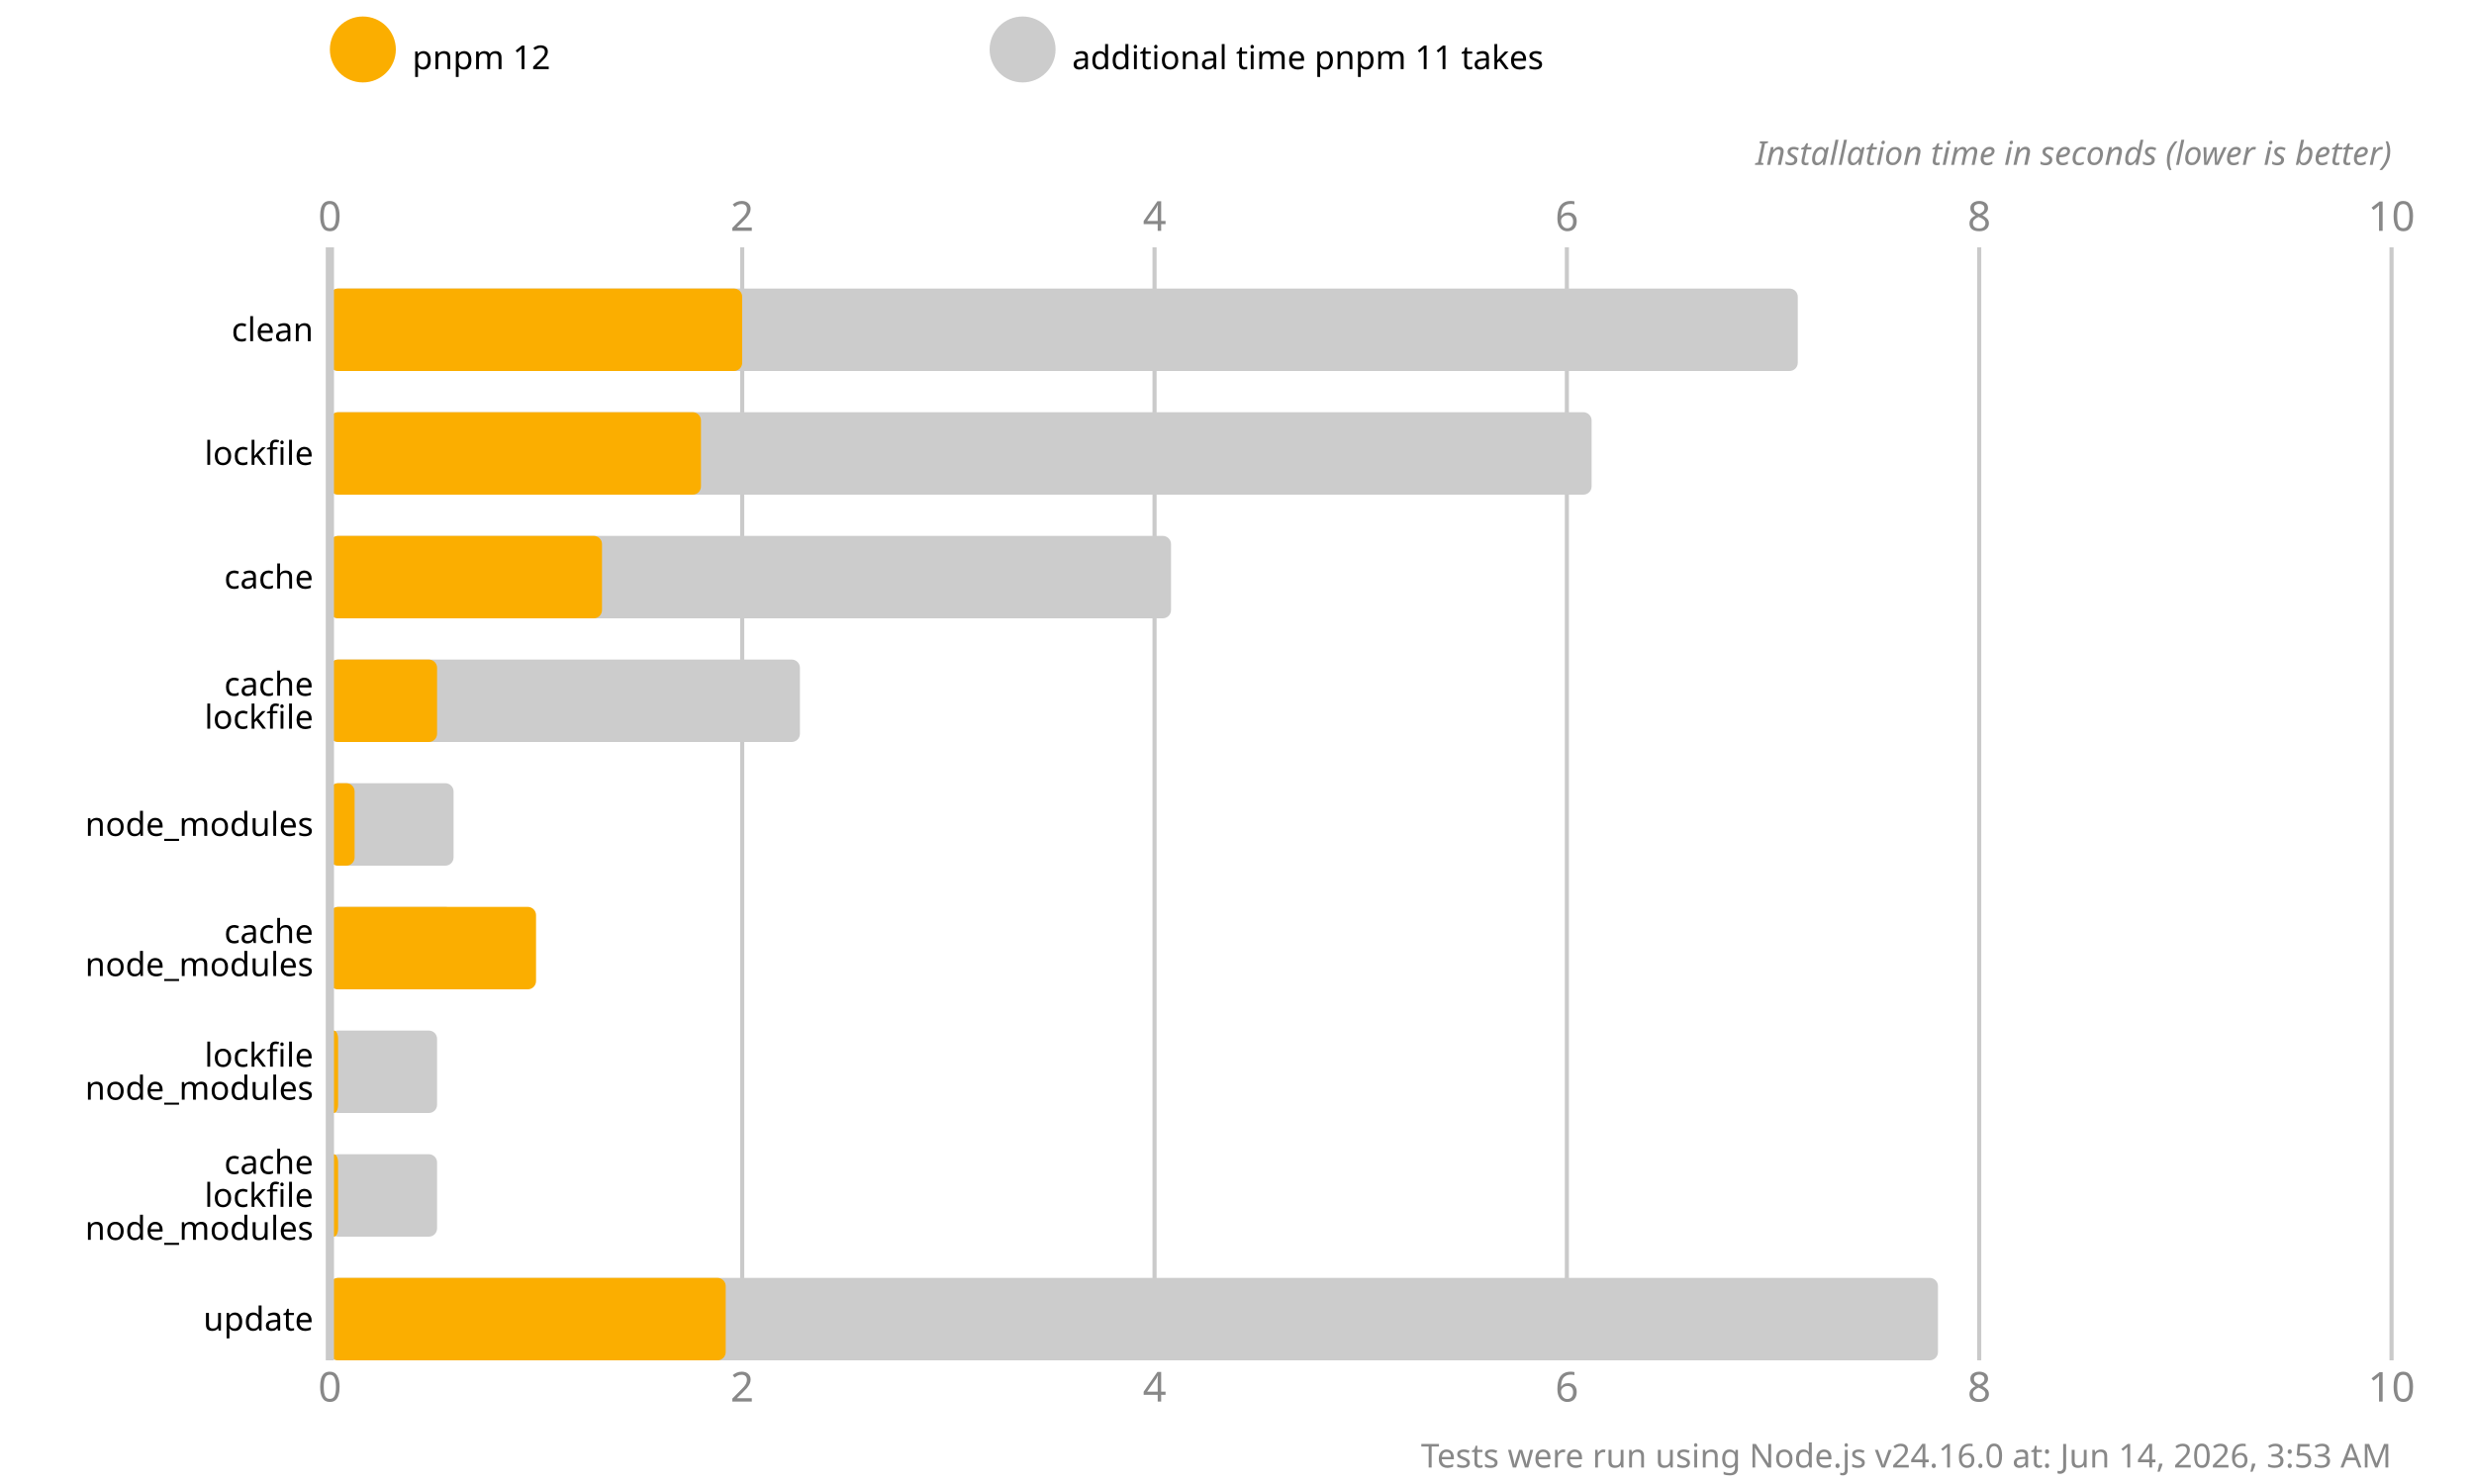
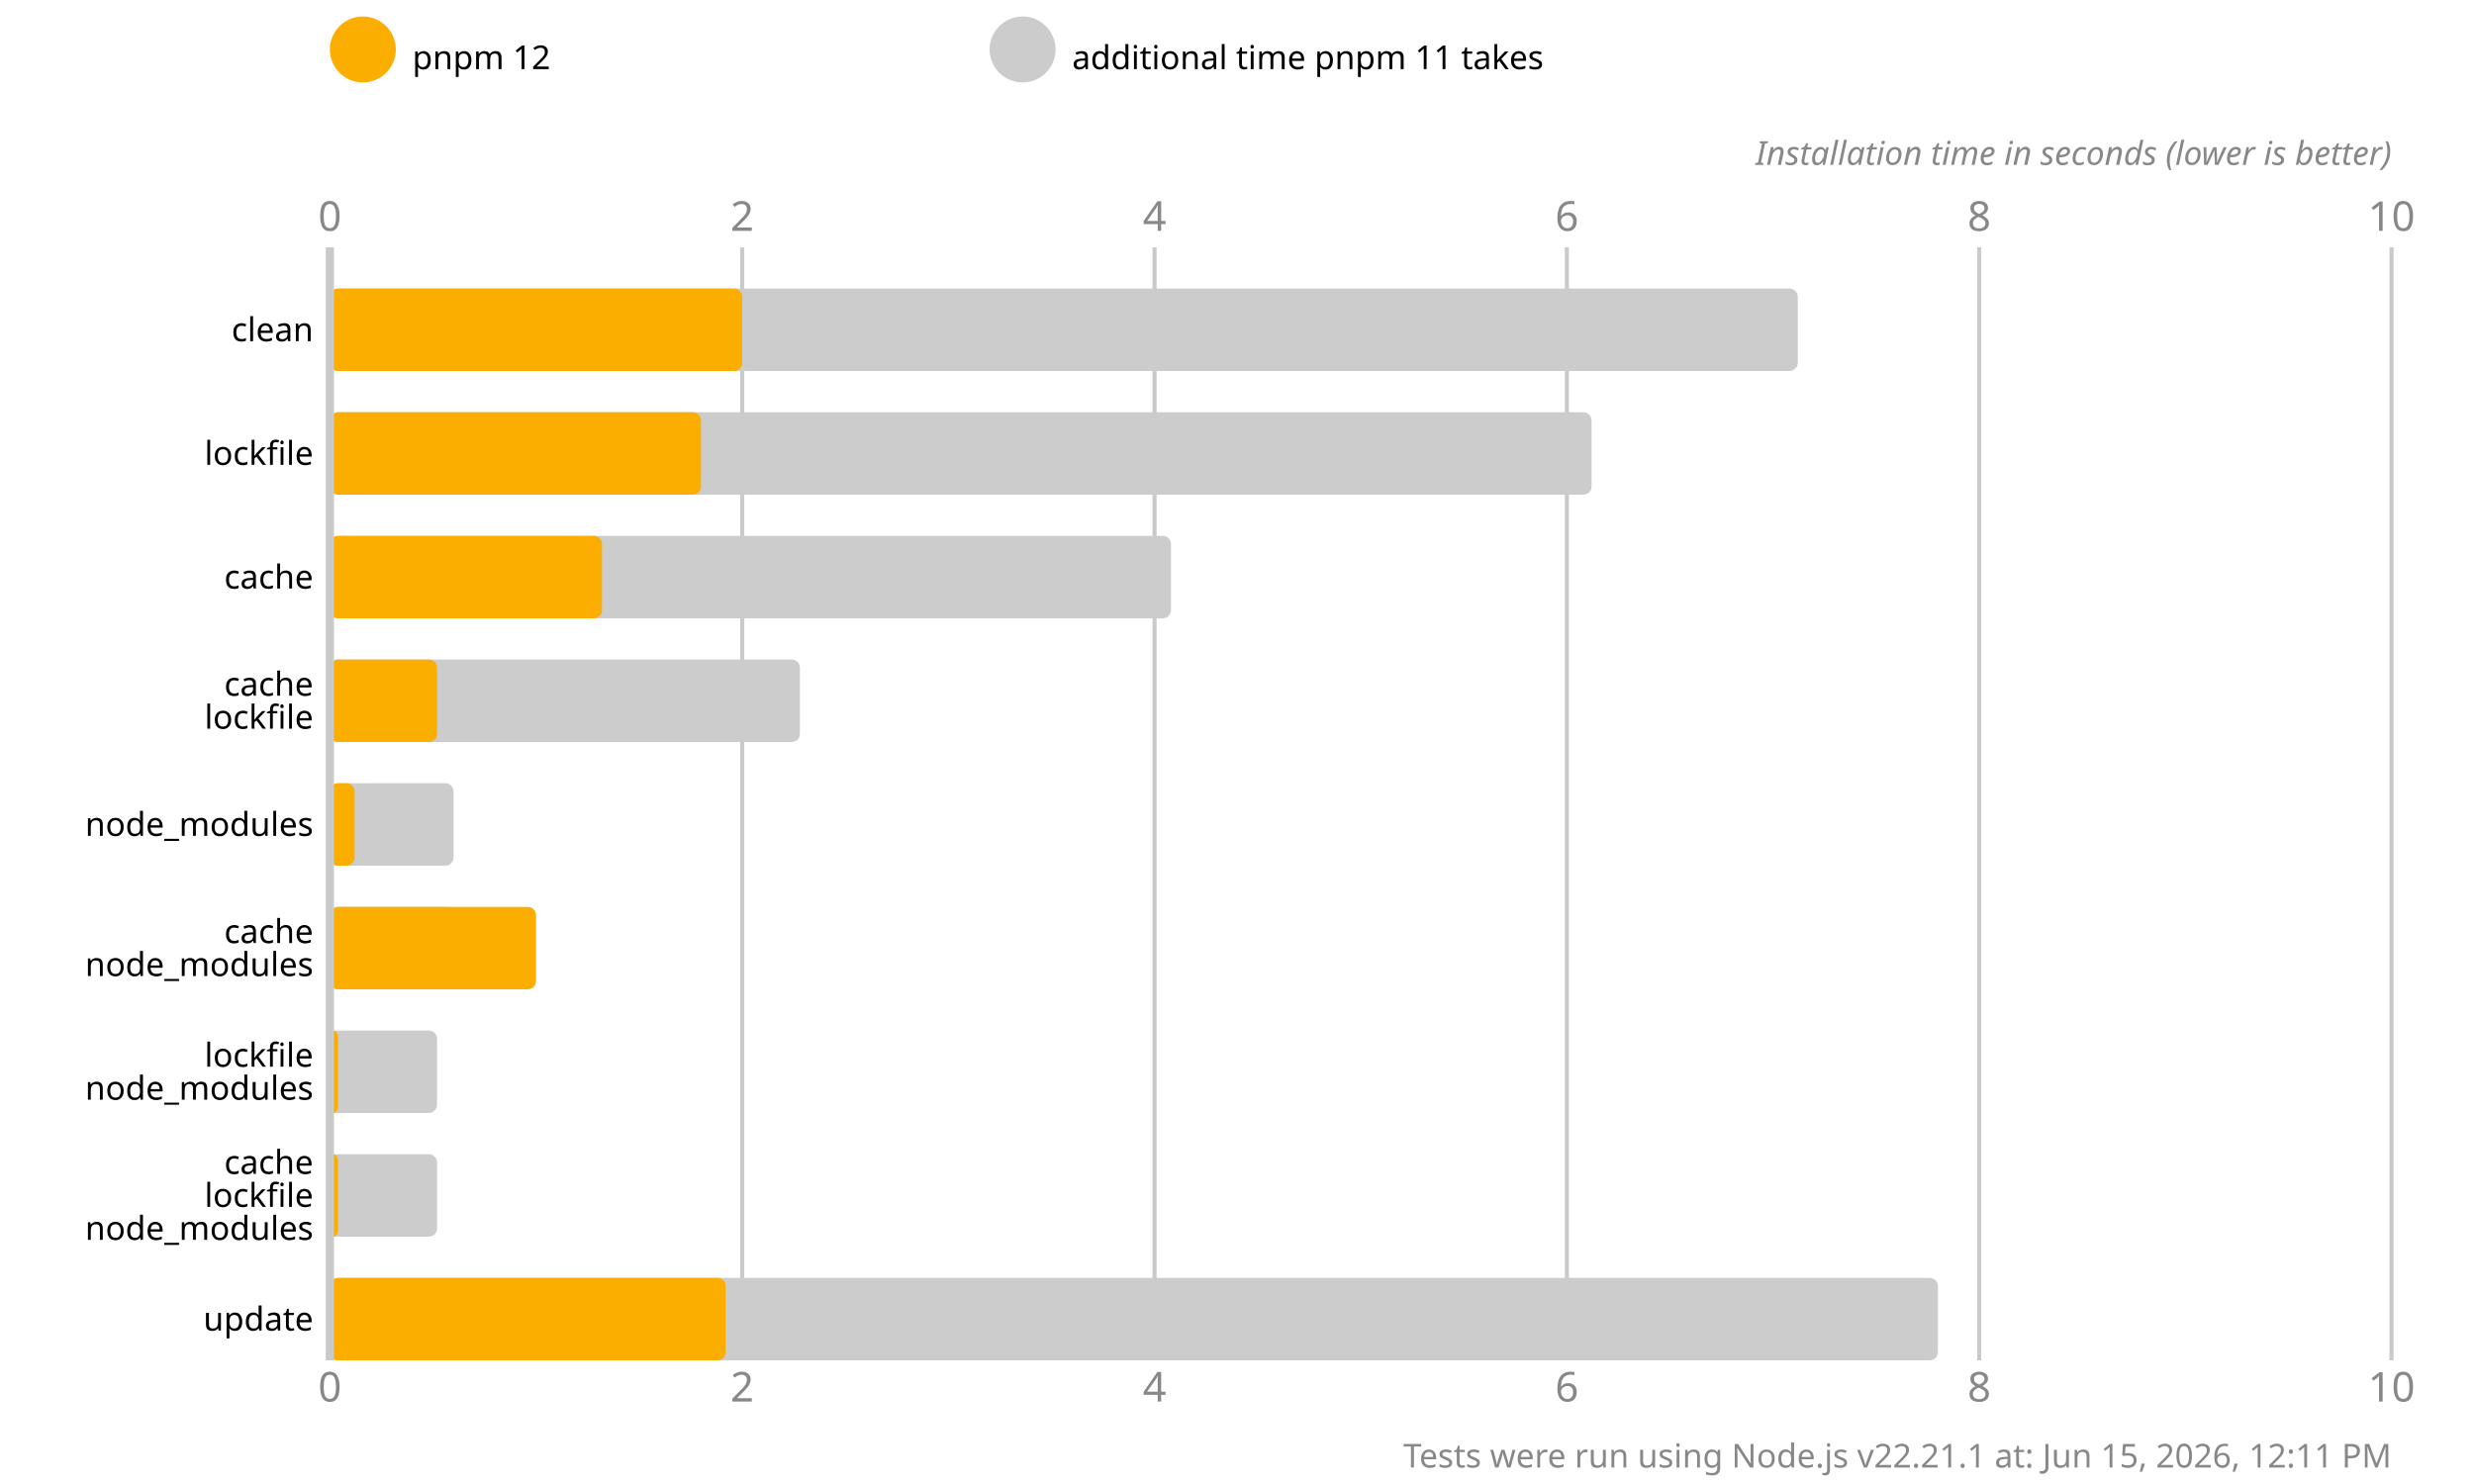
<svg xmlns="http://www.w3.org/2000/svg" version="1.1" viewBox="0 0 300 180">
  <style>
    .font { font-family: sans-serif; }
    .s3 { font-size: 3px; }
    .s4 { font-size: 4px; }
    .s5 { font-size: 5px; }
    .line { stroke: #cacaca; }
    .width { stroke-width: 0.5; }
    .text { fill: #888; }
  </style>
  <rect x="0" y="0" width="300" height="180" fill="#fff" />
  <circle cx="44" cy="6" r="4" fill="#fbae00" />
  <text x="50" y="7" class="font s4" dominant-baseline="middle" text-anchor="start">pnpm 12</text>
  <circle cx="124" cy="6" r="4" fill="#cccccc" />
  <text x="130" y="7" class="font s4" dominant-baseline="middle" text-anchor="start">additional time pnpm 11 takes</text>
  <text x="40" y="28" class="font s5 text" text-anchor="middle">0</text>
  <text x="40" y="170" class="font s5 text" text-anchor="middle">0</text>
  <line x1="90" y1="30" x2="90" y2="165" class="line width" />
  <text x="90" y="28" class="font s5 text" text-anchor="middle">2</text>
  <text x="90" y="170" class="font s5 text" text-anchor="middle">2</text>
  <line x1="140" y1="30" x2="140" y2="165" class="line width" />
  <text x="140" y="28" class="font s5 text" text-anchor="middle">4</text>
  <text x="140" y="170" class="font s5 text" text-anchor="middle">4</text>
  <line x1="190" y1="30" x2="190" y2="165" class="line width" />
  <text x="190" y="28" class="font s5 text" text-anchor="middle">6</text>
  <text x="190" y="170" class="font s5 text" text-anchor="middle">6</text>
  <line x1="240" y1="30" x2="240" y2="165" class="line width" />
  <text x="240" y="28" class="font s5 text" text-anchor="middle">8</text>
  <text x="240" y="170" class="font s5 text" text-anchor="middle">8</text>
  <line x1="290" y1="30" x2="290" y2="165" class="line width" />
  <text x="290" y="28" class="font s5 text" text-anchor="middle">10</text>
  <text x="290" y="170" class="font s5 text" text-anchor="middle">10</text>
  <text x="290" y="20" class="font s4 text" font-style="italic" text-anchor="end">Installation time in seconds (lower is better)</text>
  <rect x="40" y="35" width="178" height="10" fill="#cccccc" rx="1" ry="1" />
  <rect x="40" y="35" width="50" height="10" fill="#fbae00" rx="1" ry="1" />
  <rect x="40" y="50" width="153" height="10" fill="#cccccc" rx="1" ry="1" />
  <rect x="40" y="50" width="45" height="10" fill="#fbae00" rx="1" ry="1" />
  <rect x="40" y="65" width="102" height="10" fill="#cccccc" rx="1" ry="1" />
  <rect x="40" y="65" width="33" height="10" fill="#fbae00" rx="1" ry="1" />
  <rect x="40" y="80" width="57" height="10" fill="#cccccc" rx="1" ry="1" />
  <rect x="40" y="80" width="13" height="10" fill="#fbae00" rx="1" ry="1" />
  <rect x="40" y="95" width="15" height="10" fill="#cccccc" rx="1" ry="1" />
  <rect x="40" y="95" width="3" height="10" fill="#fbae00" rx="1" ry="1" />
  <rect x="40" y="110" width="15" height="10" fill="#cccccc" rx="1" ry="1" />
  <rect x="40" y="110" width="25" height="10" fill="#fbae00" rx="1" ry="1" />
  <rect x="40" y="125" width="13" height="10" fill="#cccccc" rx="1" ry="1" />
  <rect x="40" y="125" width="1" height="10" fill="#fbae00" rx="1" ry="1" />
  <rect x="40" y="140" width="13" height="10" fill="#cccccc" rx="1" ry="1" />
  <rect x="40" y="140" width="1" height="10" fill="#fbae00" rx="1" ry="1" />
  <rect x="40" y="155" width="195" height="10" fill="#cccccc" rx="1" ry="1" />
  <rect x="40" y="155" width="48" height="10" fill="#fbae00" rx="1" ry="1" />
  <line x1="40" y1="30" x2="40" y2="165" class="line" />
  <text x="38" y="40" class="font s4" dominant-baseline="middle" text-anchor="end">clean</text>
  <text x="38" y="55" class="font s4" dominant-baseline="middle" text-anchor="end">lockfile</text>
  <text x="38" y="70" class="font s4" dominant-baseline="middle" text-anchor="end">cache</text>
  <text x="38" y="83" class="font s4" dominant-baseline="middle" text-anchor="end">cache</text>
  <text x="38" y="87" class="font s4" dominant-baseline="middle" text-anchor="end">lockfile</text>
  <text x="38" y="100" class="font s4" dominant-baseline="middle" text-anchor="end">node_modules</text>
  <text x="38" y="113" class="font s4" dominant-baseline="middle" text-anchor="end">cache</text>
  <text x="38" y="117" class="font s4" dominant-baseline="middle" text-anchor="end">node_modules</text>
  <text x="38" y="128" class="font s4" dominant-baseline="middle" text-anchor="end">lockfile</text>
  <text x="38" y="132" class="font s4" dominant-baseline="middle" text-anchor="end">node_modules</text>
  <text x="38" y="141" class="font s4" dominant-baseline="middle" text-anchor="end">cache</text>
  <text x="38" y="145" class="font s4" dominant-baseline="middle" text-anchor="end">lockfile</text>
  <text x="38" y="149" class="font s4" dominant-baseline="middle" text-anchor="end">node_modules</text>
  <text x="38" y="160" class="font s4" dominant-baseline="middle" text-anchor="end">update</text>
-   <text x="290" y="178" class="font s4 text" text-anchor="end">Tests were run using Node.js v24.16.0 at: Jun 14, 2026, 3:53 AM</text>
+   <text x="290" y="178" class="font s4 text" text-anchor="end">Tests were run using Node.js v22.21.1 at: Jun 15, 2026, 12:11 PM</text>
</svg>
